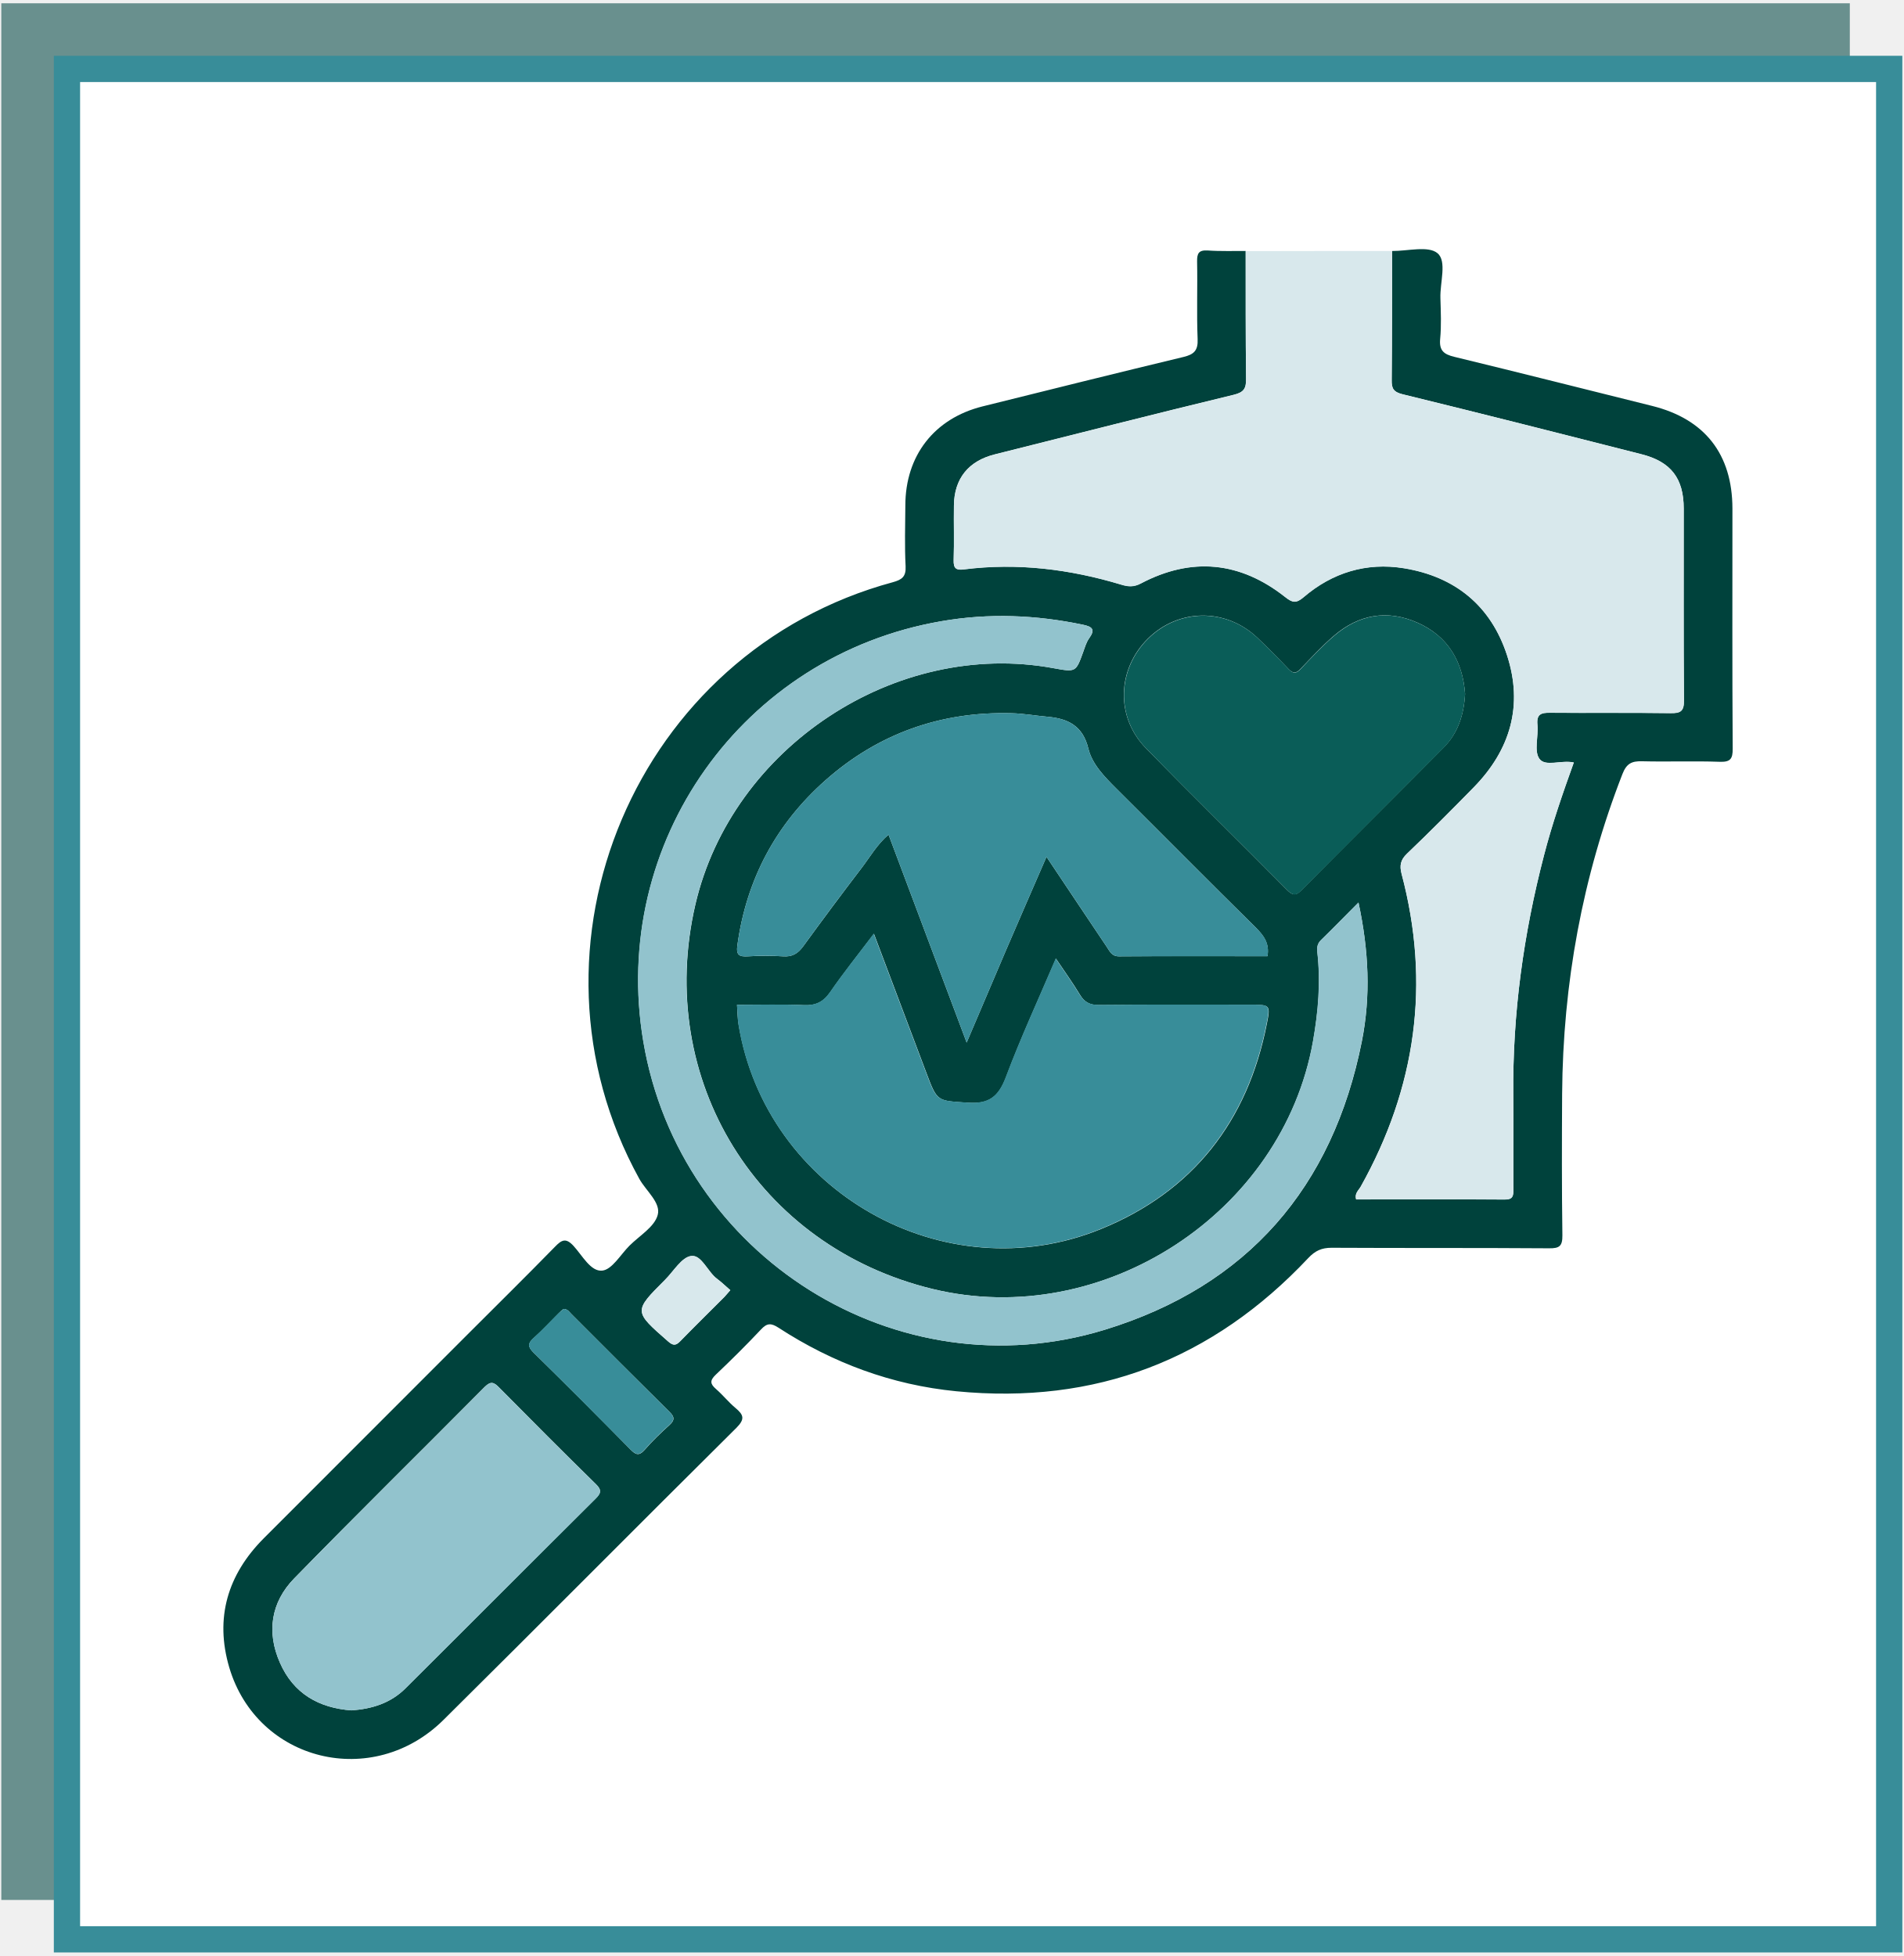
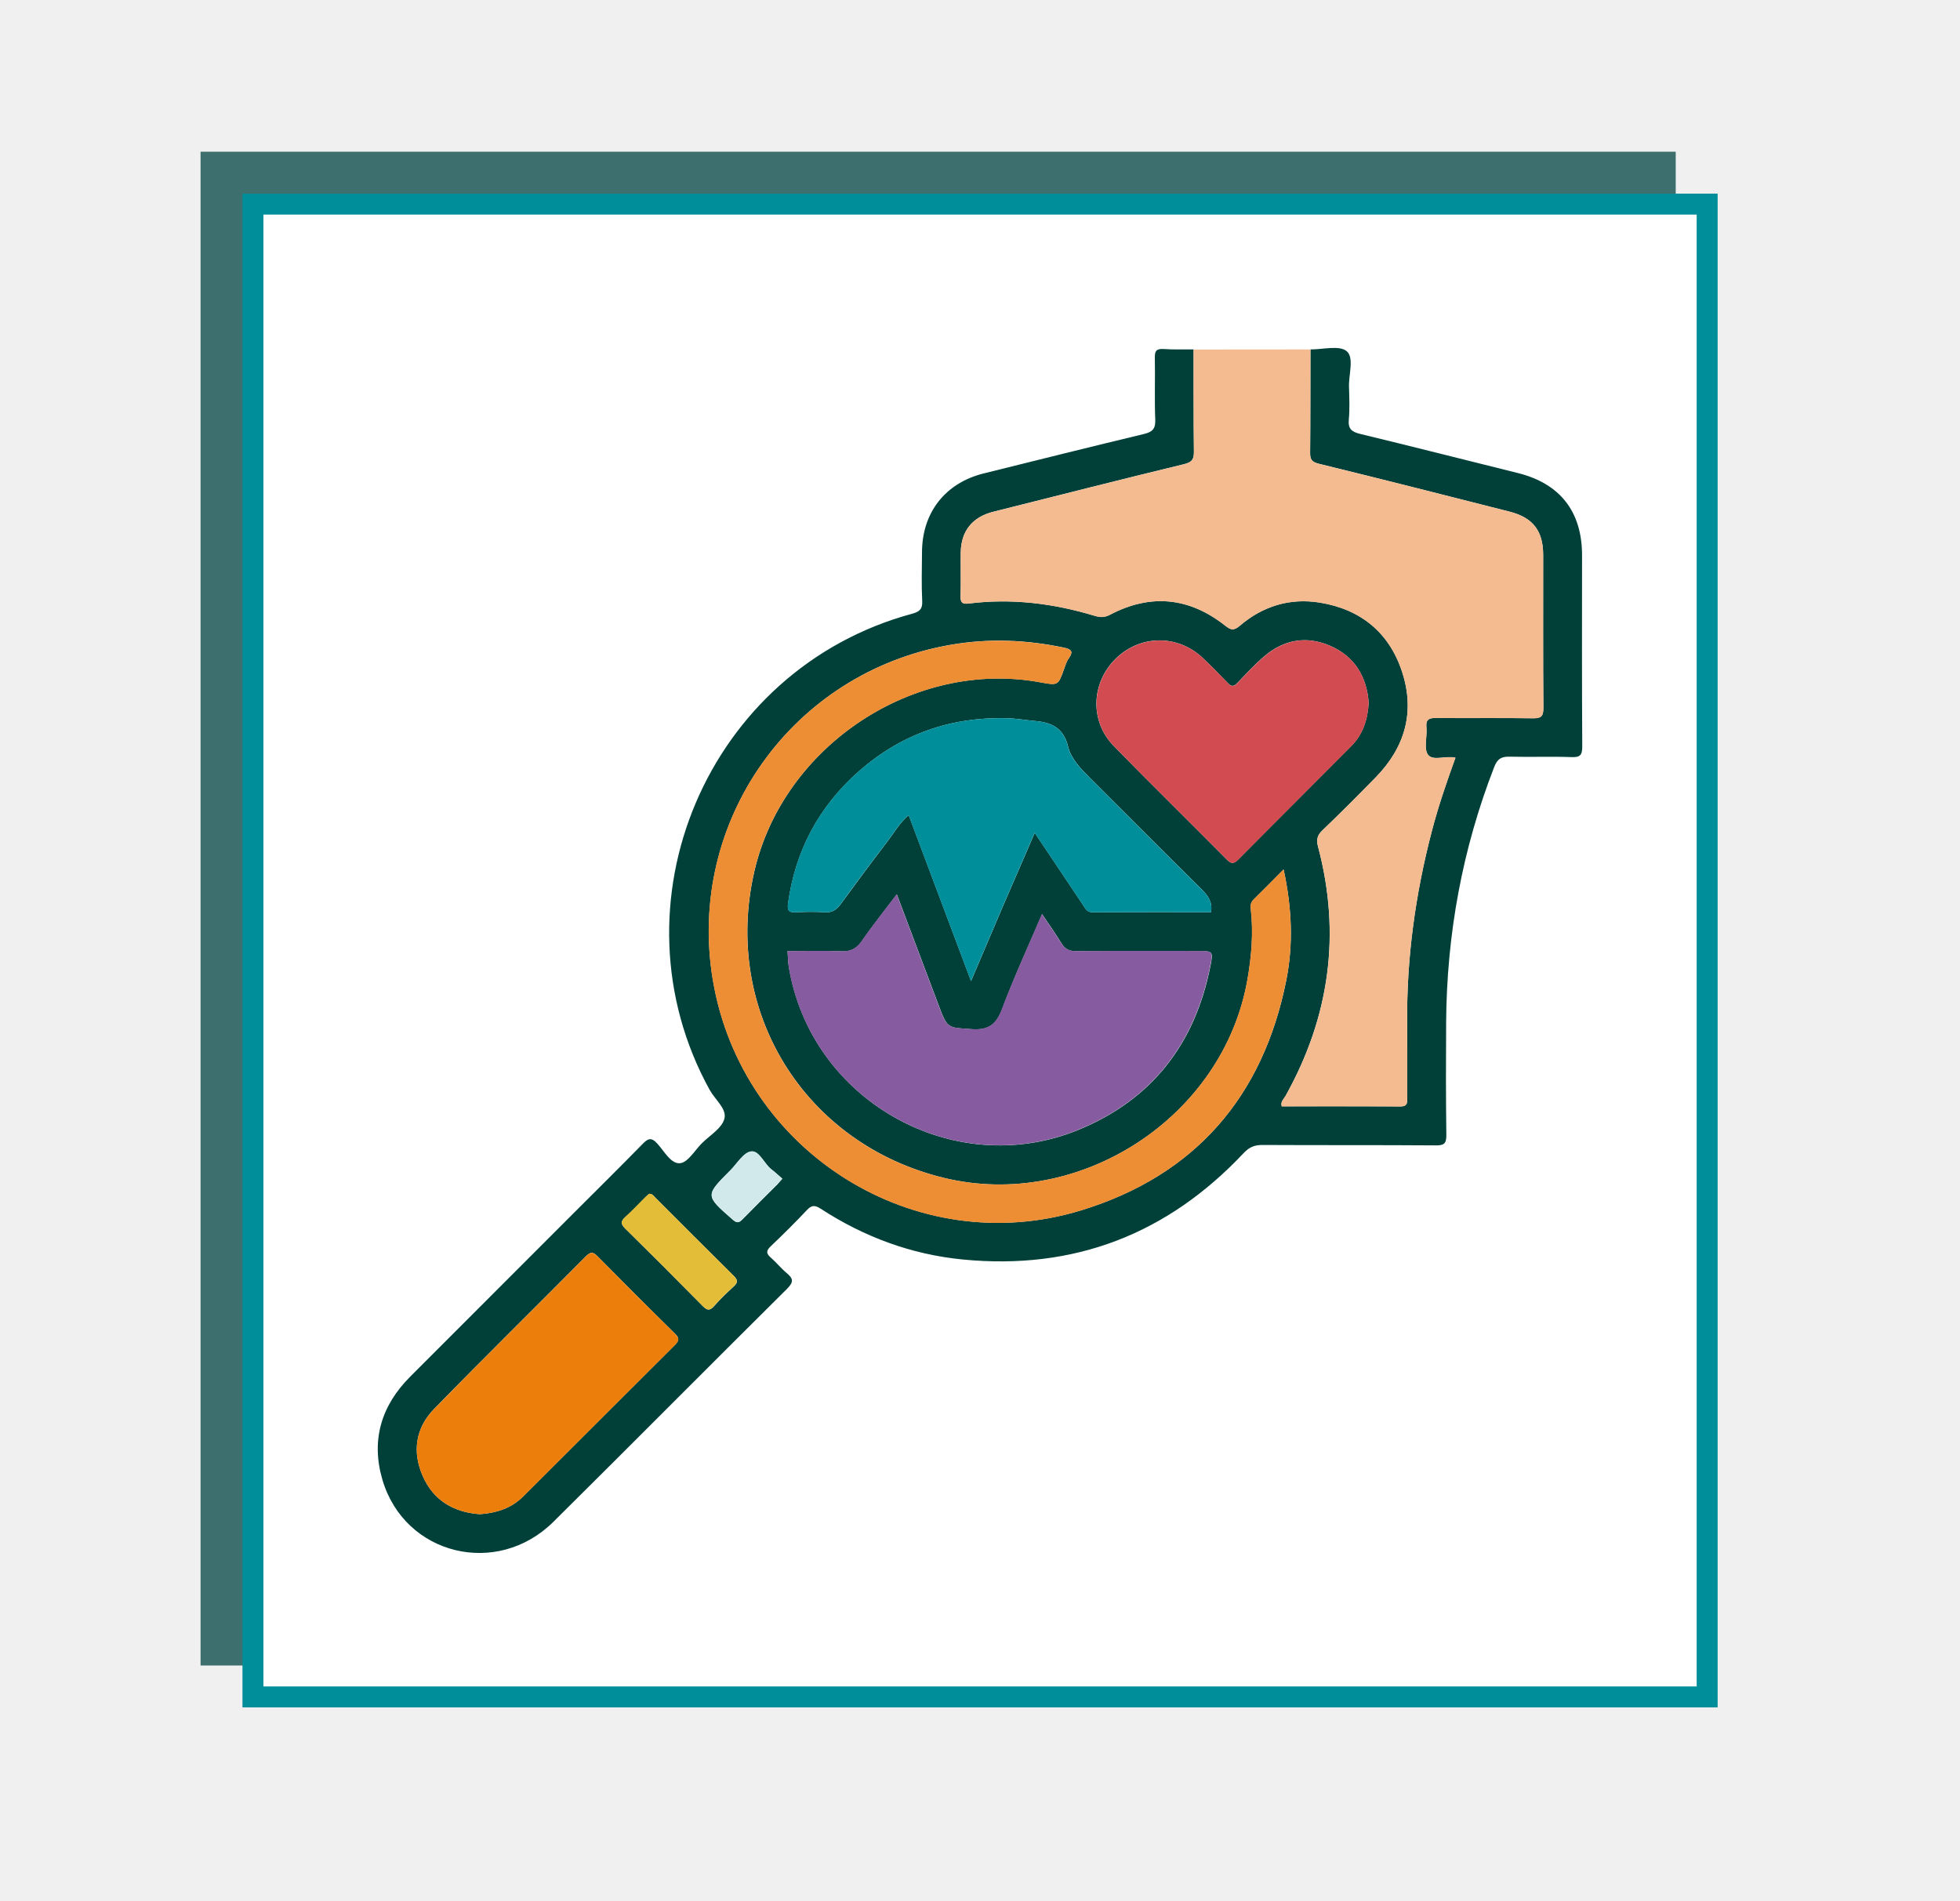
- <svg xmlns="http://www.w3.org/2000/svg" width="145" height="149" viewBox="0 0 145 149" fill="none">
-   <g opacity="0.75">
-     <path opacity="0.75" d="M139.88 1.25H1.1V143.73H139.88V1.25Z" fill="#004543" stroke="#004543" stroke-width="2" stroke-miterlimit="10" />
+ <svg xmlns="http://www.w3.org/2000/svg" version="1.1" id="Camada_1" x="0px" y="0px" viewBox="0 0 187.05 181.43" style="enable-background:new 0 0 187.05 181.43;" xml:space="preserve">
+   <style type="text/css">
+ 	.st0{fill:url(#SVGID_1_);}
+ 	.st1{fill:url(#SVGID_2_);}
+ 	.st2{fill:url(#SVGID_3_);}
+ 	.st3{fill:url(#SVGID_4_);}
+ 	.st4{fill:url(#SVGID_5_);}
+ 	.st5{fill:url(#SVGID_6_);}
+ 	.st6{fill:url(#SVGID_7_);}
+ 	.st7{fill:url(#SVGID_8_);}
+ 	.st8{fill:url(#SVGID_9_);}
+ 	.st9{fill:url(#SVGID_10_);}
+ 	.st10{fill:url(#SVGID_11_);}
+ 	.st11{fill:url(#SVGID_12_);}
+ 	.st12{fill:url(#SVGID_13_);}
+ 	.st13{fill:url(#SVGID_14_);}
+ 	.st14{fill:url(#SVGID_15_);}
+ 	.st15{fill:url(#SVGID_16_);}
+ 	.st16{fill:url(#SVGID_17_);}
+ 	.st17{fill:url(#SVGID_18_);}
+ 	.st18{fill:url(#SVGID_19_);}
+ 	.st19{fill:url(#SVGID_20_);}
+ 	.st20{fill:url(#SVGID_21_);}
+ 	.st21{fill:url(#SVGID_22_);}
+ 	.st22{fill:url(#SVGID_23_);}
+ 	.st23{fill:url(#SVGID_24_);}
+ 	.st24{fill:url(#SVGID_25_);}
+ 	.st25{fill:url(#SVGID_26_);}
+ 	.st26{fill:url(#SVGID_27_);}
+ 	.st27{fill:url(#SVGID_28_);}
+ 	.st28{fill:url(#SVGID_29_);}
+ 	.st29{fill:url(#SVGID_30_);}
+ 	.st30{fill:url(#SVGID_31_);}
+ 	.st31{fill:url(#SVGID_32_);}
+ 	.st32{fill:url(#SVGID_33_);}
+ 	.st33{fill:url(#SVGID_34_);}
+ 	.st34{fill:url(#SVGID_35_);}
+ 	.st35{fill:url(#SVGID_36_);}
+ 	.st36{fill:url(#SVGID_37_);}
+ 	.st37{fill:url(#SVGID_38_);}
+ 	.st38{fill:url(#SVGID_39_);}
+ 	.st39{fill:url(#SVGID_40_);}
+ 	.st40{fill:url(#SVGID_41_);}
+ 	.st41{fill:url(#SVGID_42_);}
+ 	.st42{fill:url(#SVGID_43_);}
+ 	.st43{fill:url(#SVGID_44_);}
+ 	.st44{fill:url(#SVGID_45_);}
+ 	.st45{fill:url(#SVGID_46_);}
+ 	.st46{fill:url(#SVGID_47_);}
+ 	.st47{fill:url(#SVGID_48_);}
+ 	.st48{fill:url(#SVGID_49_);}
+ 	.st49{fill:url(#SVGID_50_);}
+ 	.st50{fill:url(#SVGID_51_);}
+ 	.st51{clip-path:url(#SVGID_65_);fill:url(#SVGID_66_);}
+ 	.st52{clip-path:url(#SVGID_65_);fill:url(#SVGID_67_);}
+ 	.st53{clip-path:url(#SVGID_65_);fill:url(#SVGID_68_);}
+ 	.st54{clip-path:url(#SVGID_65_);fill:url(#SVGID_69_);}
+ 	.st55{clip-path:url(#SVGID_65_);fill:url(#SVGID_70_);}
+ 	.st56{fill:none;stroke:#FFFFFF;stroke-miterlimit:10;}
+ 	.st57{opacity:0.5;}
+ 	.st58{fill:none;stroke:#FFFFFF;stroke-width:0.75;stroke-miterlimit:10;}
+ 	.st59{fill:url(#SVGID_73_);}
+ 	.st60{opacity:0.75;}
+ 	.st61{fill:#004441;}
+ 	.st62{fill:#008E9A;}
+ 	.st63{fill:#003936;}
+ 	.st64{fill:#FFFFFF;}
+ 	.st65{fill:url(#SVGID_82_);}
+ 	.st66{fill:url(#SVGID_83_);}
+ 	.st67{fill:url(#SVGID_84_);}
+ 	.st68{fill:url(#SVGID_85_);}
+ 	.st69{fill:url(#SVGID_86_);}
+ 	.st70{fill:url(#SVGID_87_);}
+ 	.st71{fill:url(#SVGID_88_);}
+ 	.st72{fill:url(#SVGID_89_);}
+ 	.st73{fill:url(#SVGID_90_);}
+ 	.st74{fill:url(#SVGID_91_);}
+ 	.st75{fill:url(#SVGID_92_);}
+ 	.st76{fill:#006D68;}
+ 	.st77{fill:url(#SVGID_93_);}
+ 	.st78{fill:url(#SVGID_94_);}
+ 	.st79{fill:url(#SVGID_95_);}
+ 	.st80{fill:url(#SVGID_96_);}
+ 	.st81{fill:url(#SVGID_97_);}
+ 	.st82{fill:url(#SVGID_98_);}
+ 	.st83{fill:url(#SVGID_99_);}
+ 	.st84{fill:url(#SVGID_100_);}
+ 	.st85{fill:url(#SVGID_101_);}
+ 	.st86{fill:url(#SVGID_102_);}
+ 	.st87{fill:#005D57;}
+ 	.st88{fill:#0096A4;}
+ 	.st89{fill:none;stroke:#FFFFFF;stroke-width:2;stroke-miterlimit:10;}
+ 	.st90{fill:none;stroke:#006D68;stroke-width:2;stroke-miterlimit:10;}
+ 	.st91{fill:#004441;stroke:#004441;stroke-width:2;stroke-miterlimit:10;}
+ 	.st92{fill:#FFFFFF;stroke:#008E9A;stroke-width:2;stroke-miterlimit:10;}
+ 	.st93{fill:#004039;}
+ 	.st94{fill:#C6E5EA;}
+ 	.st95{fill:#79C4CF;}
+ 	.st96{fill:#6CBFC4;}
+ 	.st97{fill:#D2E9EC;}
+ 	.st98{fill:#FADFD1;}
+ 	.st99{fill:#EA7B59;}
+ 	.st100{fill:#CFCFD9;}
+ 	.st101{fill:#EC7E0B;}
+ 	.st102{fill:#875B9F;}
+ 	.st103{fill:#D24B51;}
+ 	.st104{fill:#F5BB90;}
+ 	.st105{fill:#54B8C0;}
+ 	.st106{fill:#E5533A;}
+ 	.st107{fill:#E3BC38;}
+ 	.st108{fill:url(#SVGID_103_);}
+ 	.st109{fill:url(#SVGID_104_);}
+ 	.st110{fill:url(#SVGID_105_);}
+ 	.st111{fill:url(#SVGID_106_);}
+ 	.st112{fill:url(#SVGID_107_);}
+ 	.st113{fill:url(#SVGID_108_);}
+ 	.st114{fill:url(#SVGID_109_);}
+ 	.st115{fill:url(#SVGID_110_);}
+ 	.st116{fill:url(#SVGID_111_);}
+ 	.st117{fill:url(#SVGID_112_);}
+ 	.st118{fill:url(#SVGID_113_);}
+ 	.st119{fill:url(#SVGID_114_);}
+ 	.st120{fill:url(#SVGID_115_);}
+ 	.st121{fill:url(#SVGID_116_);}
+ 	.st122{fill:url(#SVGID_117_);}
+ 	.st123{fill:url(#SVGID_118_);}
+ 	.st124{fill:url(#SVGID_119_);}
+ 	.st125{fill:url(#SVGID_120_);}
+ 	.st126{fill:url(#SVGID_121_);}
+ 	.st127{fill:url(#SVGID_122_);}
+ 	.st128{fill:url(#SVGID_123_);}
+ 	.st129{fill:url(#SVGID_124_);}
+ 	.st130{fill:url(#SVGID_125_);}
+ 	.st131{fill:url(#SVGID_126_);}
+ 	.st132{fill:url(#SVGID_127_);}
+ 	.st133{fill:url(#SVGID_128_);}
+ 	.st134{fill:url(#SVGID_129_);}
+ 	.st135{fill:url(#SVGID_130_);}
+ 	.st136{fill:url(#SVGID_131_);}
+ 	.st137{fill:url(#SVGID_132_);}
+ 	.st138{fill:url(#SVGID_133_);}
+ 	.st139{fill:url(#SVGID_134_);}
+ 	.st140{fill:url(#SVGID_135_);}
+ 	.st141{fill:url(#SVGID_136_);}
+ 	.st142{fill:url(#SVGID_137_);}
+ 	.st143{fill:url(#SVGID_138_);}
+ 	.st144{fill:url(#SVGID_139_);}
+ 	.st145{fill:url(#SVGID_140_);}
+ 	.st146{fill:url(#SVGID_141_);}
+ 	.st147{fill:url(#SVGID_142_);}
+ 	.st148{fill:url(#SVGID_143_);}
+ 	.st149{fill:url(#SVGID_144_);}
+ 	.st150{fill:url(#SVGID_145_);}
+ 	.st151{fill:url(#SVGID_146_);}
+ 	.st152{fill:url(#SVGID_147_);}
+ 	.st153{fill:url(#SVGID_148_);}
+ 	.st154{fill:url(#SVGID_149_);}
+ 	.st155{fill:url(#SVGID_150_);}
+ 	.st156{fill:url(#SVGID_151_);}
+ 	.st157{fill:url(#SVGID_152_);}
+ 	.st158{fill:url(#SVGID_153_);}
+ 	.st159{clip-path:url(#SVGID_167_);fill:url(#SVGID_168_);}
+ 	.st160{clip-path:url(#SVGID_167_);fill:url(#SVGID_169_);}
+ 	.st161{clip-path:url(#SVGID_167_);fill:url(#SVGID_170_);}
+ 	.st162{clip-path:url(#SVGID_167_);fill:url(#SVGID_171_);}
+ 	.st163{clip-path:url(#SVGID_167_);fill:url(#SVGID_172_);}
+ 	.st164{fill:#A991B5;}
+ 	.st165{fill:#EE8E34;}
+ 	.st166{fill:#A07F0E;}
+ 	.st167{fill:none;stroke:#54B8C0;stroke-width:4;stroke-miterlimit:10;}
+ 	.st168{fill:none;stroke:#875B9F;stroke-width:5;stroke-miterlimit:10;}
+ 	.st169{fill:#E76F80;}
+ 	.st170{fill:#004745;}
+ </style>
+   <g>
+     <g>
+       <g class="st60">
+         <rect x="20.14" y="15.48" class="st91" width="138.78" height="142.48" />
+       </g>
+       <g>
+         <g>
+           <rect x="24.14" y="19.48" class="st92" width="138.78" height="142.48" />
+         </g>
+       </g>
+     </g>
+     <g>
+       <path class="st93" d="M125.06,33.35c1.19,0.01,2.76-0.42,3.46,0.17c0.73,0.61,0.18,2.24,0.22,3.42c0.03,1.04,0.08,2.09-0.02,3.12    c-0.08,0.88,0.29,1.16,1.07,1.35c5.03,1.22,10.05,2.49,15.07,3.74c4.02,1,6.11,3.68,6.12,7.81c0,6.1-0.02,12.2,0.02,18.29    c0,0.81-0.19,1.04-1.01,1.01c-1.97-0.07-3.94,0.01-5.9-0.04c-0.79-0.02-1.18,0.18-1.49,0.98c-3.05,7.84-4.53,15.96-4.59,24.36    c-0.02,3.59-0.03,7.18,0.02,10.77c0.01,0.83-0.23,1-1.02,0.99c-5.52-0.04-11.04-0.01-16.56-0.04c-0.76,0-1.25,0.23-1.77,0.78    c-7.28,7.74-16.2,11.19-26.81,10.15c-4.91-0.48-9.42-2.16-13.54-4.84c-0.57-0.37-0.88-0.36-1.34,0.14    c-1.11,1.18-2.26,2.32-3.44,3.44c-0.46,0.44-0.43,0.7,0.02,1.09c0.52,0.45,0.96,1.01,1.49,1.45c0.62,0.52,0.73,0.84,0.06,1.51    c-7.45,7.39-14.84,14.85-22.3,22.24c-5.39,5.35-14.19,3.19-16.32-3.99c-1.11-3.77-0.13-7.07,2.63-9.84    c5.18-5.19,10.37-10.37,15.55-15.56c2.21-2.21,4.44-4.41,6.62-6.64c0.52-0.54,0.84-0.71,1.43-0.06c0.66,0.72,1.3,1.96,2.17,1.87    c0.75-0.07,1.4-1.22,2.08-1.9c0.76-0.76,1.91-1.43,2.15-2.34c0.26-0.93-0.89-1.83-1.4-2.75c-9.76-17.71-0.24-40.16,19.31-45.45    c0.68-0.19,1.01-0.41,0.97-1.21c-0.08-1.54-0.03-3.09-0.02-4.63c0-3.8,2.2-6.63,5.87-7.55c5.1-1.27,10.21-2.54,15.32-3.77    c0.78-0.19,1.11-0.48,1.07-1.36c-0.08-1.96,0-3.94-0.04-5.9c-0.01-0.63,0.12-0.89,0.81-0.85c0.96,0.07,1.93,0.03,2.89,0.04    c0.01,3.24-0.01,6.48,0.03,9.72c0.01,0.73-0.15,1.04-0.94,1.23c-6.08,1.47-12.13,3.02-18.2,4.54c-2,0.5-3.08,1.84-3.11,3.88    c-0.02,1.39,0.03,2.78-0.02,4.17c-0.02,0.62,0.16,0.78,0.78,0.71c4.08-0.51,8.06-0.02,11.98,1.16c0.51,0.15,0.94,0.2,1.5-0.09    c3.86-2.03,7.56-1.67,10.98,1.03c0.56,0.44,0.83,0.51,1.41,0.02c2.19-1.88,4.79-2.67,7.63-2.21c3.9,0.63,6.63,2.85,7.86,6.62    c1.25,3.83,0.27,7.21-2.53,10.07c-1.67,1.71-3.36,3.41-5.09,5.06c-0.49,0.47-0.57,0.9-0.41,1.52c2.22,8.37,1.1,16.31-3.11,23.84    c-0.16,0.28-0.48,0.52-0.35,0.97c3.77,0,7.55-0.01,11.32,0.01c0.63,0,0.66-0.29,0.66-0.77c-0.02-2.39,0.01-4.79-0.01-7.18    c-0.06-6.2,0.78-12.28,2.34-18.27c0.62-2.4,1.43-4.74,2.27-7.07c-0.96-0.21-2.16,0.35-2.62-0.28c-0.43-0.59-0.07-1.71-0.15-2.59    c-0.08-0.81,0.27-0.93,0.98-0.92c3.05,0.03,6.1-0.01,9.15,0.03c0.79,0.01,1.04-0.16,1.03-0.99c-0.04-4.86-0.02-9.73-0.02-14.59    c0-2.3-0.97-3.57-3.21-4.14c-6.06-1.54-12.12-3.08-18.2-4.57c-0.7-0.17-0.84-0.44-0.83-1.08    C125.06,39.91,125.05,36.63,125.06,33.35z M75.16,90.77c0.04,0.57,0.04,1.04,0.12,1.49c2.07,12.73,15.67,20.46,27.61,15.59    c7.01-2.86,11.16-8.21,12.62-15.62c0.29-1.45,0.24-1.46-1.18-1.46c-3.86,0-7.72-0.02-11.58,0.02c-0.71,0.01-1.13-0.21-1.48-0.8    c-0.55-0.91-1.17-1.77-1.82-2.74c-1.33,3.11-2.68,6.03-3.81,9.05c-0.56,1.48-1.29,2.05-2.9,1.93c-2.31-0.16-2.32-0.04-3.14-2.23    c-1.32-3.5-2.64-7-4.01-10.64c-1.18,1.56-2.31,2.96-3.33,4.45c-0.52,0.75-1.1,1.03-2,0.99C78.59,90.72,76.93,90.77,75.16,90.77z     M122.5,82.98c-1.05,1.05-1.93,1.96-2.84,2.85c-0.28,0.27-0.33,0.54-0.29,0.93c0.26,2.28,0.07,4.53-0.33,6.79    c-2.32,13.09-16.01,22.01-28.96,18.87C76.75,109.18,68.9,96.48,72,83.13c2.78-11.98,15.27-20.23,27.28-18.01    c1.7,0.31,1.7,0.31,2.26-1.24c0.13-0.36,0.24-0.75,0.46-1.05c0.48-0.67,0.22-0.87-0.47-1.02c-3.58-0.75-7.16-0.9-10.79-0.27    c-15.15,2.61-25.27,16.87-22.7,32.03c2.77,16.37,19.3,26.81,35.16,21.94c10.84-3.33,17.34-10.82,19.56-21.97    C123.44,90.1,123.29,86.66,122.5,82.98z M115.57,87.06c0.16-0.98-0.28-1.57-0.89-2.18c-3.57-3.52-7.1-7.09-10.66-10.63    c-0.88-0.88-1.8-1.82-2.09-3c-0.42-1.74-1.54-2.29-3.09-2.43c-0.92-0.08-1.84-0.25-2.76-0.27c-5.39-0.14-10.15,1.55-14.18,5.12    c-3.76,3.34-6,7.53-6.69,12.54c-0.11,0.77,0.13,0.9,0.81,0.86c0.88-0.05,1.78-0.06,2.66,0c0.7,0.05,1.13-0.2,1.54-0.76    c1.45-1.99,2.92-3.97,4.42-5.93c0.66-0.86,1.2-1.83,2.08-2.58c1.99,5.29,3.94,10.48,5.95,15.84c1.07-2.51,2.04-4.8,3.02-7.09    c0.99-2.3,1.99-4.6,3.06-7.06c1.6,2.39,3.09,4.63,4.59,6.86c0.23,0.34,0.37,0.72,0.93,0.72    C108.04,87.05,111.82,87.06,115.57,87.06z M130.62,67.09c-0.18-2.47-1.3-4.4-3.63-5.43c-2.29-1.01-4.46-0.63-6.35,0.99    c-0.91,0.78-1.72,1.66-2.55,2.53c-0.35,0.37-0.58,0.37-0.93,0c-0.77-0.81-1.56-1.61-2.37-2.38c-2.4-2.27-6-2.23-8.33,0.08    c-2.34,2.32-2.47,5.96-0.17,8.32c3.56,3.65,7.2,7.21,10.78,10.83c0.43,0.43,0.67,0.44,1.1,0c3.58-3.62,7.2-7.21,10.79-10.83    C130.07,70.09,130.52,68.67,130.62,67.09z M45.8,144.52c1.56-0.11,2.98-0.56,4.1-1.67c4.84-4.81,9.65-9.65,14.49-14.46    c0.41-0.41,0.48-0.66,0.03-1.1c-2.48-2.43-4.93-4.89-7.37-7.36c-0.39-0.4-0.63-0.52-1.1-0.06c-4.83,4.87-9.73,9.69-14.52,14.6    c-1.77,1.82-2.11,4.09-1.08,6.42C41.38,143.23,43.31,144.34,45.8,144.52z M61.95,113.94c-0.11,0.09-0.25,0.21-0.38,0.35    c-0.63,0.63-1.23,1.28-1.89,1.87c-0.45,0.4-0.45,0.66-0.01,1.1c2.48,2.44,4.93,4.89,7.37,7.37c0.4,0.41,0.66,0.54,1.1,0.04    c0.58-0.67,1.23-1.29,1.88-1.88c0.41-0.37,0.41-0.62,0.01-1.01c-2.5-2.47-4.98-4.96-7.46-7.44    C62.4,114.17,62.28,113.94,61.95,113.94z M74.66,112.5c-0.36-0.31-0.66-0.6-0.99-0.85c-0.74-0.54-1.19-1.86-1.98-1.75    c-0.73,0.09-1.34,1.17-2,1.82c-2.4,2.4-2.39,2.39,0.24,4.69c0.39,0.34,0.59,0.32,0.93-0.03c1.1-1.13,2.23-2.24,3.35-3.36    C74.33,112.89,74.44,112.74,74.66,112.5z" />
+       <path class="st104" d="M125.06,33.35c-0.01,3.28,0,6.56-0.03,9.84c-0.01,0.63,0.13,0.9,0.83,1.08c6.08,1.48,12.14,3.02,18.2,4.57    c2.25,0.57,3.21,1.84,3.21,4.14c0.01,4.86-0.02,9.73,0.02,14.59c0.01,0.84-0.24,1.01-1.03,0.99c-3.05-0.05-6.1,0-9.15-0.03    c-0.71-0.01-1.06,0.11-0.98,0.92c0.09,0.88-0.27,2,0.15,2.59c0.46,0.63,1.66,0.07,2.62,0.28c-0.84,2.34-1.65,4.68-2.27,7.07    c-1.56,5.99-2.4,12.07-2.34,18.27c0.02,2.39,0,4.79,0.01,7.18c0,0.48-0.02,0.78-0.66,0.77c-3.78-0.03-7.55-0.01-11.32-0.01    c-0.13-0.46,0.19-0.69,0.35-0.97c4.22-7.53,5.34-15.47,3.11-23.84c-0.16-0.61-0.08-1.05,0.41-1.52c1.73-1.66,3.41-3.35,5.09-5.06    c2.79-2.86,3.78-6.25,2.53-10.07c-1.23-3.77-3.97-5.99-7.86-6.62c-2.84-0.46-5.43,0.33-7.63,2.21c-0.57,0.49-0.85,0.42-1.41-0.02    c-3.42-2.7-7.12-3.07-10.98-1.03c-0.56,0.3-0.99,0.25-1.5,0.09c-3.92-1.18-7.9-1.68-11.98-1.16c-0.62,0.08-0.79-0.09-0.78-0.71    c0.04-1.39,0-2.78,0.02-4.17c0.02-2.04,1.11-3.38,3.11-3.88c6.06-1.52,12.12-3.07,18.2-4.54c0.79-0.19,0.95-0.5,0.94-1.23    c-0.04-3.24-0.03-6.48-0.03-9.72C117.62,33.35,121.34,33.35,125.06,33.35z" />
+       <path class="st102" d="M75.16,90.77c1.77,0,3.43-0.05,5.08,0.02c0.9,0.04,1.48-0.24,2-0.99c1.02-1.48,2.16-2.89,3.33-4.45    c1.37,3.63,2.69,7.13,4.01,10.64c0.82,2.19,0.83,2.07,3.14,2.23c1.61,0.11,2.34-0.45,2.9-1.93c1.13-3.01,2.49-5.94,3.81-9.05    c0.65,0.97,1.27,1.84,1.82,2.74c0.36,0.59,0.78,0.8,1.48,0.8c3.86-0.04,7.72-0.02,11.58-0.02c1.42,0,1.47,0.01,1.18,1.46    c-1.47,7.42-5.61,12.76-12.62,15.62c-11.93,4.87-25.53-2.86-27.61-15.59C75.2,91.81,75.2,91.34,75.16,90.77z" />
+       <path class="st165" d="M122.5,82.98c0.79,3.68,0.94,7.12,0.25,10.57c-2.22,11.15-8.72,18.64-19.56,21.97    c-15.86,4.87-32.39-5.57-35.16-21.94c-2.57-15.17,7.55-29.42,22.7-32.03c3.63-0.63,7.21-0.48,10.79,0.27    c0.69,0.14,0.95,0.35,0.47,1.02c-0.22,0.31-0.33,0.69-0.46,1.05c-0.56,1.55-0.56,1.55-2.26,1.24c-12-2.22-24.5,6.03-27.28,18.01    c-3.09,13.34,4.75,26.05,18.08,29.28c12.96,3.14,26.64-5.78,28.96-18.87c0.4-2.26,0.59-4.51,0.33-6.79    c-0.04-0.38,0.01-0.66,0.29-0.93C120.56,84.94,121.45,84.03,122.5,82.98z" />
+       <path class="st62" d="M115.57,87.06c-3.75,0-7.53-0.01-11.31,0.01c-0.56,0-0.7-0.38-0.93-0.72c-1.49-2.23-2.99-4.47-4.59-6.86    c-1.07,2.46-2.07,4.76-3.06,7.06c-0.98,2.29-1.95,4.58-3.02,7.09c-2.01-5.36-3.96-10.55-5.95-15.84    c-0.88,0.75-1.42,1.72-2.08,2.58c-1.5,1.95-2.97,3.93-4.42,5.93c-0.4,0.56-0.84,0.81-1.54,0.76c-0.88-0.06-1.78-0.06-2.66,0    c-0.68,0.04-0.92-0.09-0.81-0.86c0.69-5.01,2.93-9.21,6.69-12.54c4.03-3.57,8.79-5.26,14.18-5.12c0.92,0.02,1.84,0.19,2.76,0.27    c1.56,0.14,2.67,0.69,3.09,2.43c0.29,1.19,1.21,2.12,2.09,3c3.55,3.54,7.08,7.11,10.66,10.63    C115.29,85.49,115.73,86.09,115.57,87.06z" />
+       <path class="st103" d="M130.62,67.09c-0.09,1.59-0.54,3-1.65,4.12c-3.59,3.62-7.2,7.21-10.79,10.83c-0.43,0.44-0.67,0.43-1.1,0    c-3.58-3.62-7.23-7.18-10.78-10.83c-2.3-2.36-2.17-6,0.17-8.32c2.33-2.31,5.93-2.35,8.33-0.08c0.81,0.77,1.6,1.56,2.37,2.38    c0.35,0.37,0.58,0.37,0.93,0c0.82-0.87,1.64-1.75,2.55-2.53c1.89-1.62,4.06-2.01,6.35-0.99    C129.32,62.69,130.44,64.61,130.62,67.09z" />
+       <path class="st101" d="M45.8,144.52c-2.49-0.18-4.42-1.29-5.45-3.62c-1.03-2.33-0.69-4.6,1.08-6.42c4.8-4.91,9.69-9.72,14.52-14.6    c0.47-0.47,0.71-0.34,1.1,0.06c2.44,2.47,4.89,4.92,7.37,7.36c0.45,0.45,0.39,0.69-0.03,1.1c-4.84,4.81-9.66,9.65-14.49,14.46    C48.78,143.96,47.36,144.41,45.8,144.52z" />
+       <path class="st107" d="M61.95,113.94c0.34,0,0.45,0.24,0.61,0.39c2.49,2.48,4.96,4.97,7.46,7.44c0.4,0.4,0.4,0.64-0.01,1.01    c-0.66,0.6-1.3,1.22-1.88,1.88c-0.44,0.5-0.7,0.36-1.1-0.04c-2.44-2.47-4.89-4.93-7.37-7.37c-0.44-0.43-0.44-0.69,0.01-1.1    c0.66-0.59,1.26-1.25,1.89-1.87C61.7,114.15,61.84,114.03,61.95,113.94z" />
+       <path class="st97" d="M74.66,112.5c-0.21,0.24-0.33,0.38-0.46,0.51c-1.12,1.12-2.25,2.23-3.35,3.36    c-0.34,0.35-0.54,0.37-0.93,0.03c-2.63-2.3-2.64-2.29-0.24-4.69c0.65-0.65,1.27-1.73,2-1.82c0.79-0.1,1.24,1.21,1.98,1.75    C74,111.9,74.3,112.2,74.66,112.5z" />
+     </g>
  </g>
-   <path d="M143.88 5.25H5.1V147.73H143.88V5.25Z" fill="white" stroke="#388D99" stroke-width="2" stroke-miterlimit="10" />
-   <path d="M106.02 19.12C107.21 19.13 108.78 18.7 109.48 19.29C110.21 19.9 109.66 21.53 109.7 22.71C109.73 23.75 109.78 24.8 109.68 25.83C109.6 26.71 109.97 26.99 110.75 27.18C115.78 28.4 120.8 29.67 125.82 30.92C129.84 31.92 131.93 34.6 131.94 38.73C131.94 44.83 131.92 50.93 131.96 57.02C131.97 57.83 131.77 58.06 130.95 58.03C128.98 57.96 127.01 58.04 125.05 57.99C124.26 57.97 123.87 58.17 123.56 58.97C120.51 66.81 119.03 74.93 118.97 83.33C118.95 86.92 118.94 90.51 118.99 94.1C119 94.93 118.76 95.1 117.97 95.09C112.45 95.05 106.93 95.08 101.41 95.05C100.65 95.05 100.16 95.28 99.64 95.83C92.36 103.57 83.44 107.02 72.83 105.98C67.92 105.5 63.41 103.82 59.29 101.14C58.72 100.77 58.41 100.78 57.95 101.28C56.84 102.46 55.69 103.6 54.51 104.72C54.05 105.16 54.08 105.42 54.53 105.81C55.05 106.26 55.49 106.82 56.02 107.26C56.64 107.78 56.75 108.1 56.08 108.77C48.63 116.16 41.24 123.62 33.78 131.01C28.39 136.36 19.59 134.2 17.46 127.02C16.35 123.25 17.33 119.95 20.09 117.18C25.27 111.99 30.46 106.81 35.64 101.62C37.85 99.41 40.08 97.21 42.26 94.98C42.78 94.44 43.1 94.27 43.69 94.92C44.35 95.64 44.99 96.88 45.86 96.79C46.61 96.72 47.26 95.57 47.94 94.89C48.7 94.13 49.85 93.46 50.09 92.55C50.35 91.62 49.2 90.72 48.69 89.8C38.93 72.09 48.45 49.64 68 44.35C68.68 44.16 69.01 43.94 68.97 43.14C68.89 41.6 68.94 40.05 68.95 38.51C68.95 34.71 71.15 31.88 74.82 30.96C79.92 29.69 85.03 28.42 90.14 27.19C90.92 27 91.25 26.71 91.21 25.83C91.13 23.87 91.21 21.89 91.17 19.93C91.16 19.3 91.29 19.04 91.98 19.08C92.94 19.15 93.91 19.11 94.87 19.12C94.88 22.36 94.86 25.6 94.9 28.84C94.91 29.57 94.75 29.88 93.96 30.07C87.88 31.54 81.83 33.09 75.76 34.61C73.76 35.11 72.68 36.45 72.65 38.49C72.63 39.88 72.68 41.27 72.63 42.66C72.61 43.28 72.79 43.44 73.41 43.37C77.49 42.86 81.47 43.35 85.39 44.53C85.9 44.68 86.33 44.73 86.89 44.44C90.75 42.41 94.45 42.77 97.87 45.47C98.42 45.91 98.7 45.98 99.28 45.49C101.47 43.61 104.07 42.82 106.91 43.28C110.81 43.91 113.54 46.13 114.77 49.9C116.02 53.73 115.04 57.11 112.24 59.97C110.57 61.68 108.88 63.38 107.15 65.03C106.66 65.5 106.58 65.93 106.74 66.55C108.96 74.92 107.84 82.86 103.63 90.39C103.47 90.67 103.15 90.91 103.28 91.36C107.05 91.36 110.83 91.35 114.6 91.37C115.23 91.37 115.26 91.08 115.26 90.6C115.24 88.21 115.27 85.81 115.25 83.42C115.19 77.22 116.03 71.14 117.59 65.15C118.21 62.75 119.02 60.41 119.86 58.08C118.9 57.87 117.7 58.43 117.24 57.8C116.81 57.21 117.17 56.09 117.09 55.21C117.01 54.4 117.36 54.28 118.07 54.29C121.12 54.32 124.17 54.28 127.22 54.32C128.01 54.33 128.26 54.16 128.25 53.33C128.21 48.47 128.23 43.6 128.23 38.74C128.23 36.44 127.26 35.17 125.02 34.6C118.96 33.06 112.9 31.52 106.82 30.03C106.12 29.86 105.98 29.59 105.99 28.95C106.02 25.68 106.02 22.4 106.02 19.12ZM56.13 76.54C56.17 77.11 56.17 77.58 56.25 78.03C58.32 90.76 71.92 98.49 83.86 93.62C90.87 90.76 95.02 85.41 96.48 78C96.77 76.55 96.72 76.54 95.3 76.54C91.44 76.54 87.58 76.52 83.72 76.56C83.01 76.57 82.59 76.35 82.24 75.76C81.69 74.85 81.07 73.99 80.42 73.02C79.09 76.13 77.74 79.05 76.61 82.07C76.05 83.55 75.32 84.12 73.71 84C71.4 83.84 71.39 83.96 70.57 81.77C69.25 78.27 67.93 74.77 66.56 71.13C65.38 72.69 64.25 74.09 63.23 75.58C62.71 76.33 62.13 76.61 61.23 76.57C59.56 76.49 57.9 76.54 56.13 76.54ZM103.46 68.75C102.41 69.8 101.53 70.71 100.62 71.6C100.34 71.87 100.29 72.14 100.33 72.53C100.59 74.81 100.4 77.06 100 79.32C97.68 92.41 83.99 101.33 71.04 98.19C57.71 94.96 49.87 82.25 52.96 68.91C55.74 56.93 68.23 48.68 80.24 50.9C81.94 51.21 81.94 51.21 82.5 49.66C82.63 49.3 82.74 48.91 82.96 48.61C83.44 47.94 83.18 47.74 82.49 47.59C78.91 46.84 75.33 46.69 71.7 47.32C56.55 49.93 46.43 64.19 49 79.35C51.77 95.72 68.3 106.16 84.16 101.29C95 97.96 101.5 90.47 103.72 79.32C104.4 75.87 104.25 72.43 103.46 68.75ZM96.53 72.84C96.69 71.86 96.25 71.27 95.64 70.66C92.07 67.14 88.54 63.57 84.98 60.03C84.1 59.15 83.18 58.21 82.89 57.03C82.47 55.29 81.35 54.74 79.79 54.6C78.87 54.52 77.95 54.35 77.03 54.33C71.64 54.19 66.88 55.88 62.85 59.45C59.09 62.79 56.85 66.98 56.16 71.99C56.05 72.76 56.29 72.89 56.97 72.85C57.85 72.8 58.75 72.79 59.63 72.85C60.33 72.9 60.76 72.65 61.17 72.09C62.62 70.1 64.09 68.12 65.59 66.16C66.25 65.3 66.79 64.33 67.67 63.58C69.66 68.87 71.61 74.06 73.62 79.42C74.69 76.91 75.66 74.62 76.64 72.33C77.63 70.03 78.63 67.73 79.7 65.27C81.3 67.66 82.79 69.9 84.29 72.13C84.52 72.47 84.66 72.85 85.22 72.85C89.01 72.82 92.78 72.84 96.53 72.84ZM111.58 52.86C111.4 50.39 110.28 48.46 107.95 47.43C105.66 46.42 103.49 46.8 101.6 48.42C100.69 49.2 99.88 50.08 99.05 50.95C98.7 51.32 98.47 51.32 98.12 50.95C97.35 50.14 96.56 49.34 95.75 48.57C93.35 46.3 89.75 46.34 87.42 48.65C85.08 50.97 84.95 54.61 87.25 56.97C90.81 60.62 94.45 64.18 98.03 67.8C98.46 68.23 98.7 68.24 99.13 67.8C102.71 64.18 106.33 60.59 109.92 56.97C111.04 55.86 111.49 54.44 111.58 52.86ZM26.77 130.29C28.33 130.18 29.75 129.74 30.87 128.62C35.71 123.81 40.52 118.97 45.36 114.16C45.77 113.75 45.84 113.5 45.39 113.06C42.91 110.63 40.46 108.17 38.02 105.7C37.63 105.3 37.39 105.18 36.92 105.64C32.09 110.51 27.19 115.33 22.4 120.24C20.63 122.06 20.29 124.33 21.32 126.66C22.34 129 24.27 130.11 26.77 130.29ZM42.91 99.71C42.8 99.8 42.66 99.92 42.53 100.06C41.9 100.69 41.3 101.34 40.64 101.93C40.19 102.33 40.19 102.59 40.63 103.03C43.11 105.46 45.56 107.92 48 110.4C48.4 110.81 48.66 110.94 49.1 110.44C49.68 109.77 50.33 109.15 50.98 108.56C51.39 108.19 51.39 107.94 50.99 107.55C48.49 105.08 46.01 102.59 43.53 100.11C43.36 99.95 43.25 99.71 42.91 99.71ZM55.62 98.28C55.26 97.97 54.96 97.68 54.63 97.43C53.89 96.89 53.44 95.57 52.65 95.68C51.92 95.77 51.31 96.85 50.65 97.5C48.25 99.9 48.26 99.89 50.89 102.19C51.28 102.53 51.48 102.51 51.82 102.16C52.92 101.03 54.05 99.92 55.17 98.8C55.29 98.66 55.41 98.52 55.62 98.28Z" fill="#00423C" />
-   <path d="M106.02 19.12C106.01 22.4 106.02 25.68 105.99 28.96C105.98 29.59 106.12 29.86 106.82 30.04C112.9 31.52 118.96 33.06 125.02 34.61C127.27 35.18 128.23 36.45 128.23 38.75C128.24 43.61 128.21 48.48 128.25 53.34C128.26 54.18 128.01 54.35 127.22 54.33C124.17 54.28 121.12 54.33 118.07 54.3C117.36 54.29 117.01 54.41 117.09 55.22C117.18 56.1 116.82 57.22 117.24 57.81C117.7 58.44 118.9 57.88 119.86 58.09C119.02 60.43 118.21 62.77 117.59 65.16C116.03 71.15 115.19 77.23 115.25 83.43C115.27 85.82 115.25 88.22 115.26 90.61C115.26 91.09 115.24 91.39 114.6 91.38C110.82 91.35 107.05 91.37 103.28 91.37C103.15 90.91 103.47 90.68 103.63 90.4C107.85 82.87 108.97 74.93 106.74 66.56C106.58 65.95 106.66 65.51 107.15 65.04C108.88 63.38 110.56 61.69 112.24 59.98C115.03 57.12 116.02 53.73 114.77 49.91C113.54 46.14 110.8 43.92 106.91 43.29C104.07 42.83 101.48 43.62 99.28 45.5C98.71 45.99 98.43 45.92 97.87 45.48C94.45 42.78 90.75 42.41 86.89 44.45C86.33 44.75 85.9 44.7 85.39 44.54C81.47 43.36 77.49 42.86 73.41 43.38C72.79 43.46 72.62 43.29 72.63 42.67C72.67 41.28 72.63 39.89 72.65 38.5C72.67 36.46 73.76 35.12 75.76 34.62C81.82 33.1 87.88 31.55 93.96 30.08C94.75 29.89 94.91 29.58 94.9 28.85C94.86 25.61 94.87 22.37 94.87 19.13C98.59 19.12 102.3 19.12 106.02 19.12Z" fill="#D8E8EC" />
-   <path d="M56.13 76.54C57.9 76.54 59.56 76.49 61.21 76.56C62.11 76.6 62.69 76.32 63.21 75.57C64.23 74.09 65.37 72.68 66.54 71.12C67.91 74.75 69.23 78.25 70.55 81.76C71.37 83.95 71.38 83.83 73.69 83.99C75.3 84.1 76.03 83.54 76.59 82.06C77.72 79.05 79.08 76.12 80.4 73.01C81.05 73.98 81.67 74.85 82.22 75.75C82.58 76.34 83 76.55 83.7 76.55C87.56 76.51 91.42 76.53 95.28 76.53C96.7 76.53 96.75 76.54 96.46 77.99C94.99 85.41 90.85 90.75 83.84 93.61C71.91 98.48 58.31 90.75 56.23 78.02C56.17 77.58 56.17 77.11 56.13 76.54Z" fill="#388D99" />
-   <path d="M103.46 68.75C104.25 72.43 104.4 75.87 103.71 79.32C101.49 90.47 94.99 97.96 84.15 101.29C68.29 106.16 51.76 95.72 48.99 79.35C46.42 64.18 56.54 49.93 71.69 47.32C75.32 46.69 78.9 46.84 82.48 47.59C83.17 47.73 83.43 47.94 82.95 48.61C82.73 48.91 82.62 49.3 82.49 49.66C81.93 51.21 81.93 51.21 80.23 50.9C68.23 48.68 55.73 56.93 52.95 68.91C49.86 82.25 57.7 94.96 71.03 98.19C83.99 101.33 97.67 92.41 99.99 79.32C100.39 77.06 100.58 74.81 100.32 72.53C100.28 72.15 100.33 71.87 100.61 71.6C101.53 70.71 102.41 69.81 103.46 68.75Z" fill="#92C3CD" />
-   <path d="M96.53 72.84C92.78 72.84 89 72.83 85.22 72.85C84.66 72.85 84.52 72.47 84.29 72.13C82.8 69.9 81.3 67.66 79.7 65.27C78.63 67.73 77.63 70.03 76.64 72.33C75.66 74.62 74.69 76.91 73.62 79.42C71.61 74.06 69.66 68.87 67.67 63.58C66.79 64.33 66.25 65.3 65.59 66.16C64.09 68.11 62.62 70.09 61.17 72.09C60.77 72.65 60.33 72.9 59.63 72.85C58.75 72.79 57.85 72.79 56.97 72.85C56.29 72.89 56.05 72.76 56.16 71.99C56.85 66.98 59.09 62.78 62.85 59.45C66.88 55.88 71.64 54.19 77.03 54.33C77.95 54.35 78.87 54.52 79.79 54.6C81.35 54.74 82.46 55.29 82.89 57.03C83.18 58.22 84.1 59.15 84.98 60.03C88.53 63.57 92.06 67.14 95.64 70.66C96.26 71.26 96.7 71.86 96.53 72.84Z" fill="#388D99" />
-   <path d="M111.58 52.86C111.49 54.45 111.04 55.86 109.93 56.98C106.34 60.6 102.73 64.19 99.14 67.81C98.71 68.25 98.47 68.24 98.04 67.81C94.46 64.19 90.81 60.63 87.26 56.98C84.96 54.62 85.09 50.98 87.43 48.66C89.76 46.35 93.36 46.31 95.76 48.58C96.57 49.35 97.36 50.14 98.13 50.96C98.48 51.33 98.71 51.33 99.06 50.96C99.88 50.09 100.7 49.21 101.61 48.43C103.5 46.81 105.67 46.42 107.96 47.44C110.28 48.46 111.4 50.38 111.58 52.86Z" fill="#0A5D58" />
-   <path d="M26.77 130.29C24.28 130.11 22.35 129 21.32 126.67C20.29 124.34 20.63 122.07 22.4 120.25C27.2 115.34 32.09 110.53 36.92 105.65C37.39 105.18 37.63 105.31 38.02 105.71C40.46 108.18 42.91 110.63 45.39 113.07C45.84 113.52 45.78 113.76 45.36 114.17C40.52 118.98 35.7 123.82 30.87 128.63C29.75 129.73 28.33 130.18 26.77 130.29Z" fill="#92C3CD" />
-   <path d="M42.91 99.71C43.25 99.71 43.36 99.94 43.52 100.1C46.01 102.58 48.48 105.07 50.98 107.54C51.38 107.94 51.38 108.18 50.97 108.55C50.31 109.15 49.67 109.77 49.09 110.43C48.65 110.93 48.39 110.79 47.99 110.39C45.55 107.92 43.1 105.46 40.62 103.02C40.18 102.59 40.18 102.33 40.63 101.92C41.29 101.33 41.89 100.67 42.52 100.05C42.66 99.92 42.81 99.81 42.91 99.71Z" fill="#388D99" />
-   <path d="M55.62 98.28C55.41 98.52 55.29 98.66 55.16 98.79C54.04 99.91 52.91 101.02 51.81 102.15C51.47 102.5 51.27 102.52 50.88 102.18C48.25 99.88 48.24 99.89 50.64 97.49C51.29 96.84 51.91 95.76 52.64 95.67C53.43 95.57 53.88 96.88 54.62 97.42C54.96 97.67 55.26 97.97 55.62 98.28Z" fill="#D8E8EC" />
</svg>
